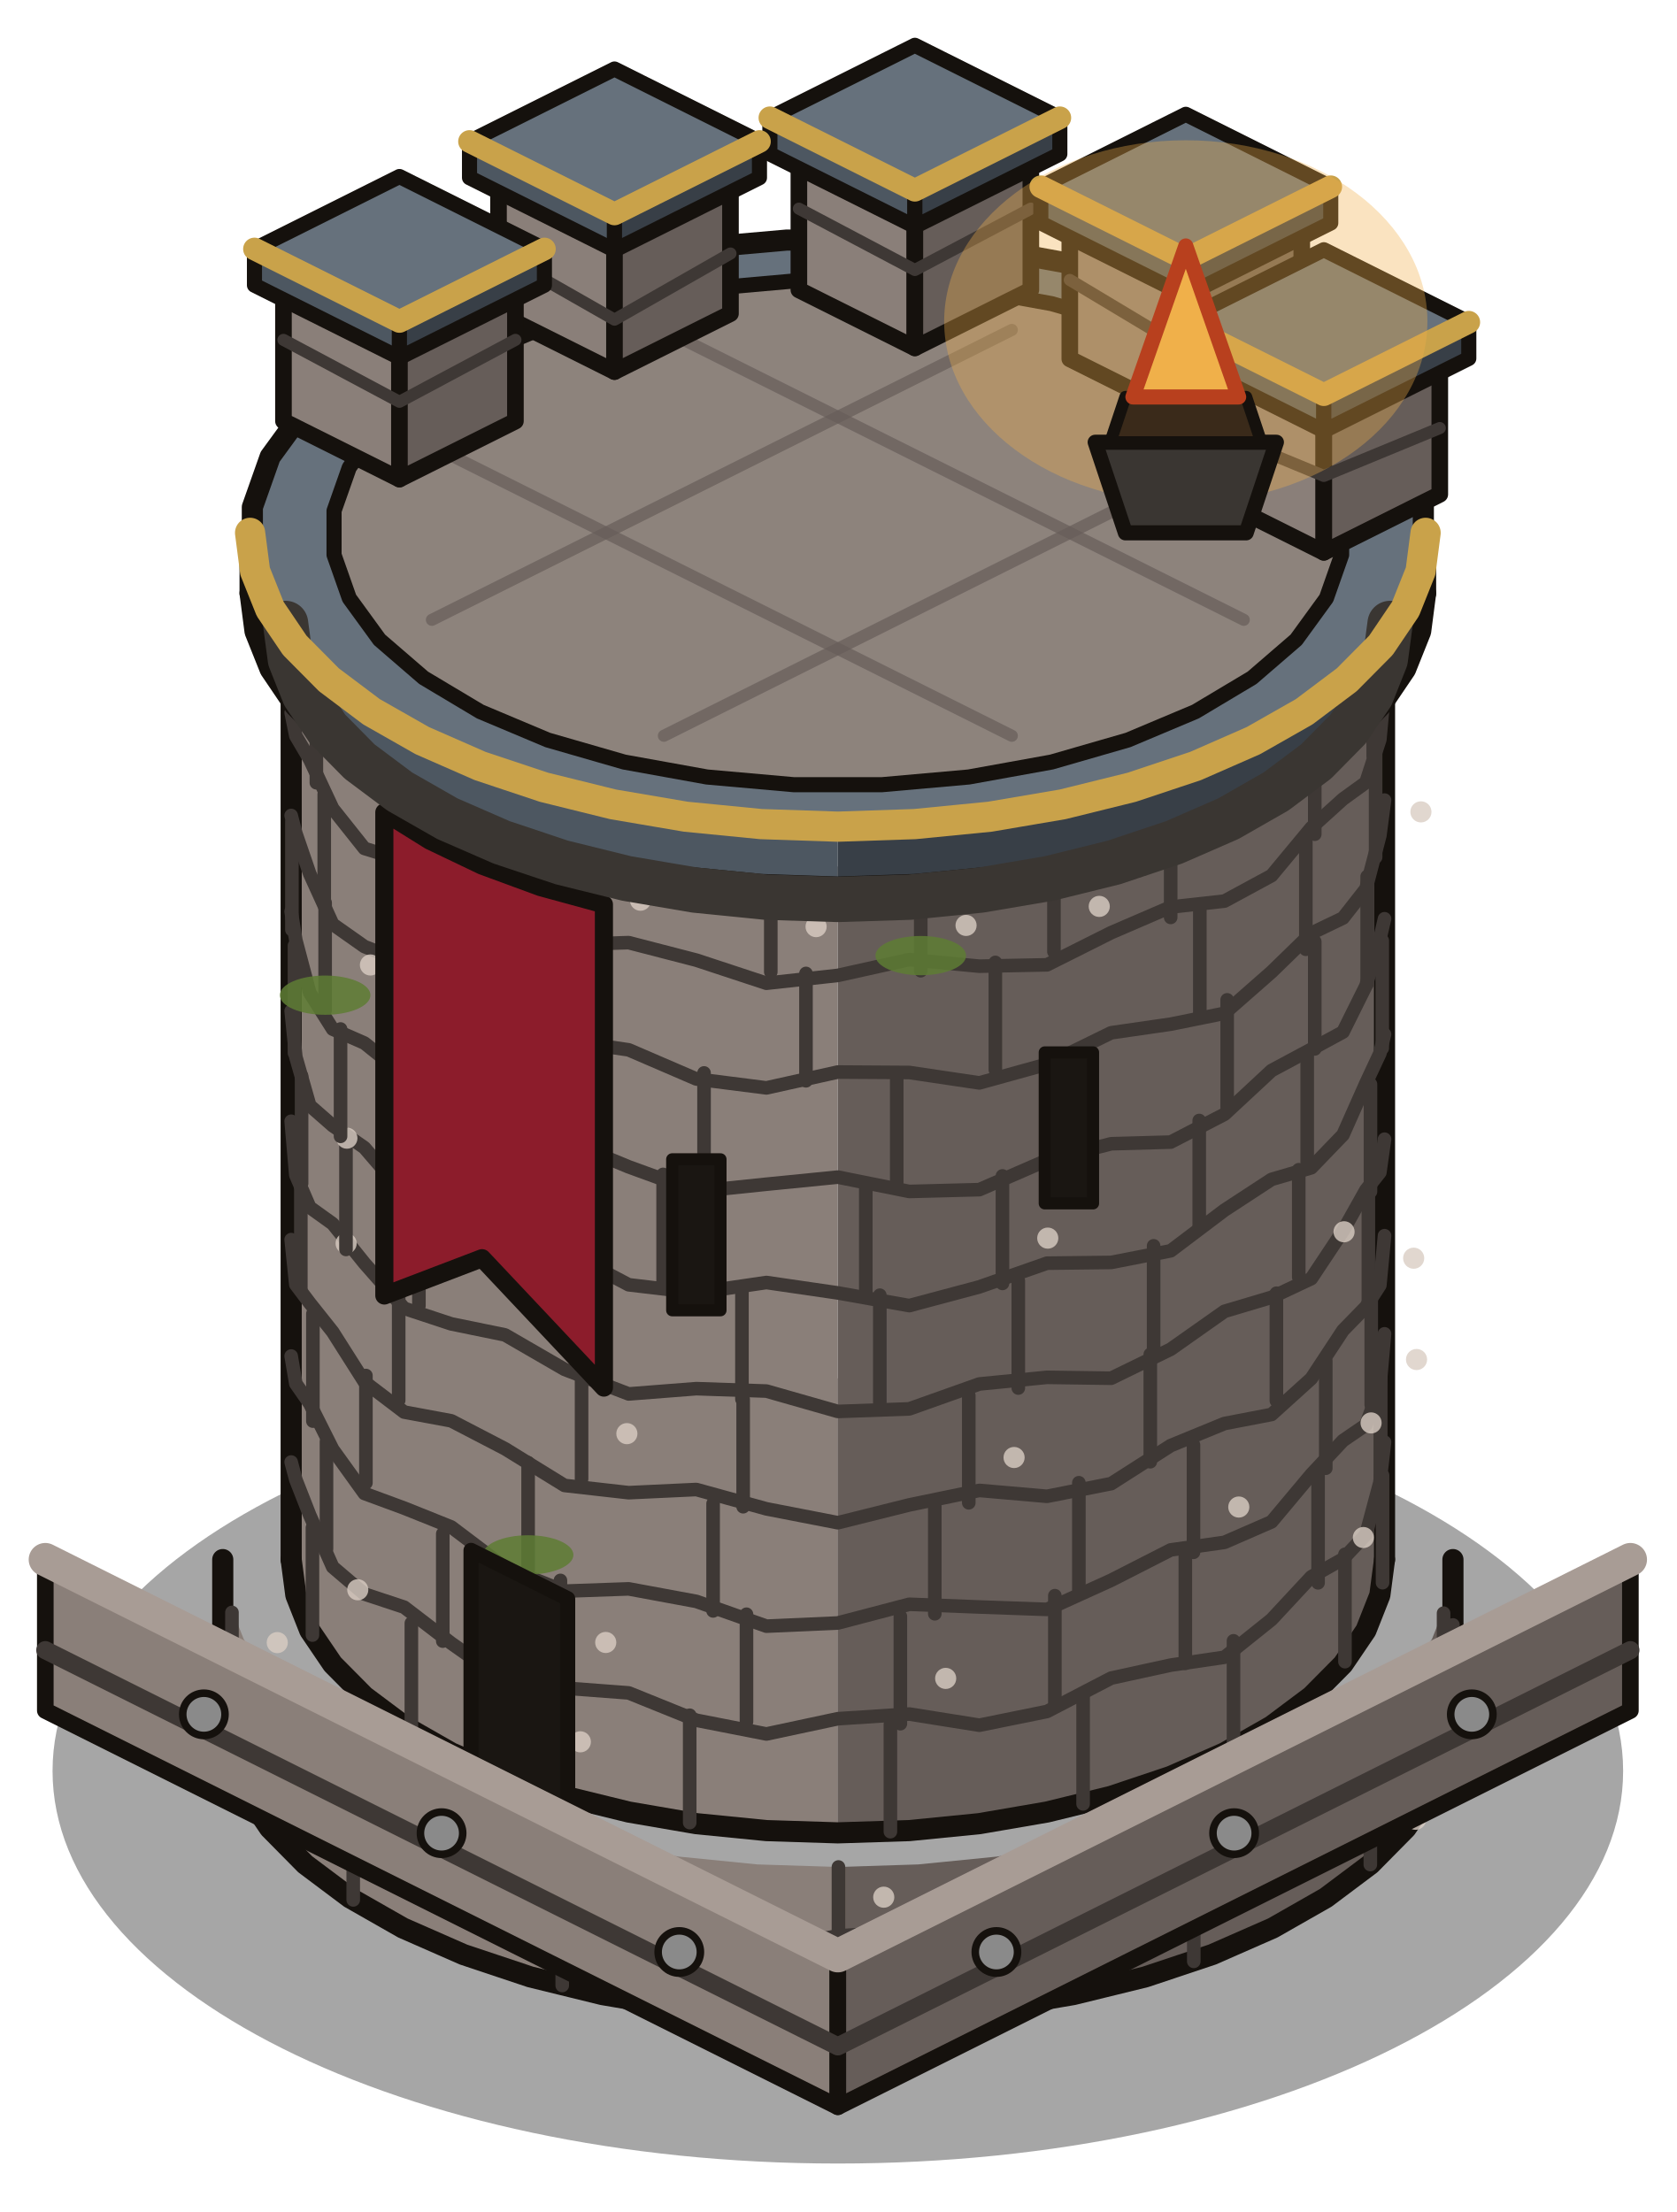
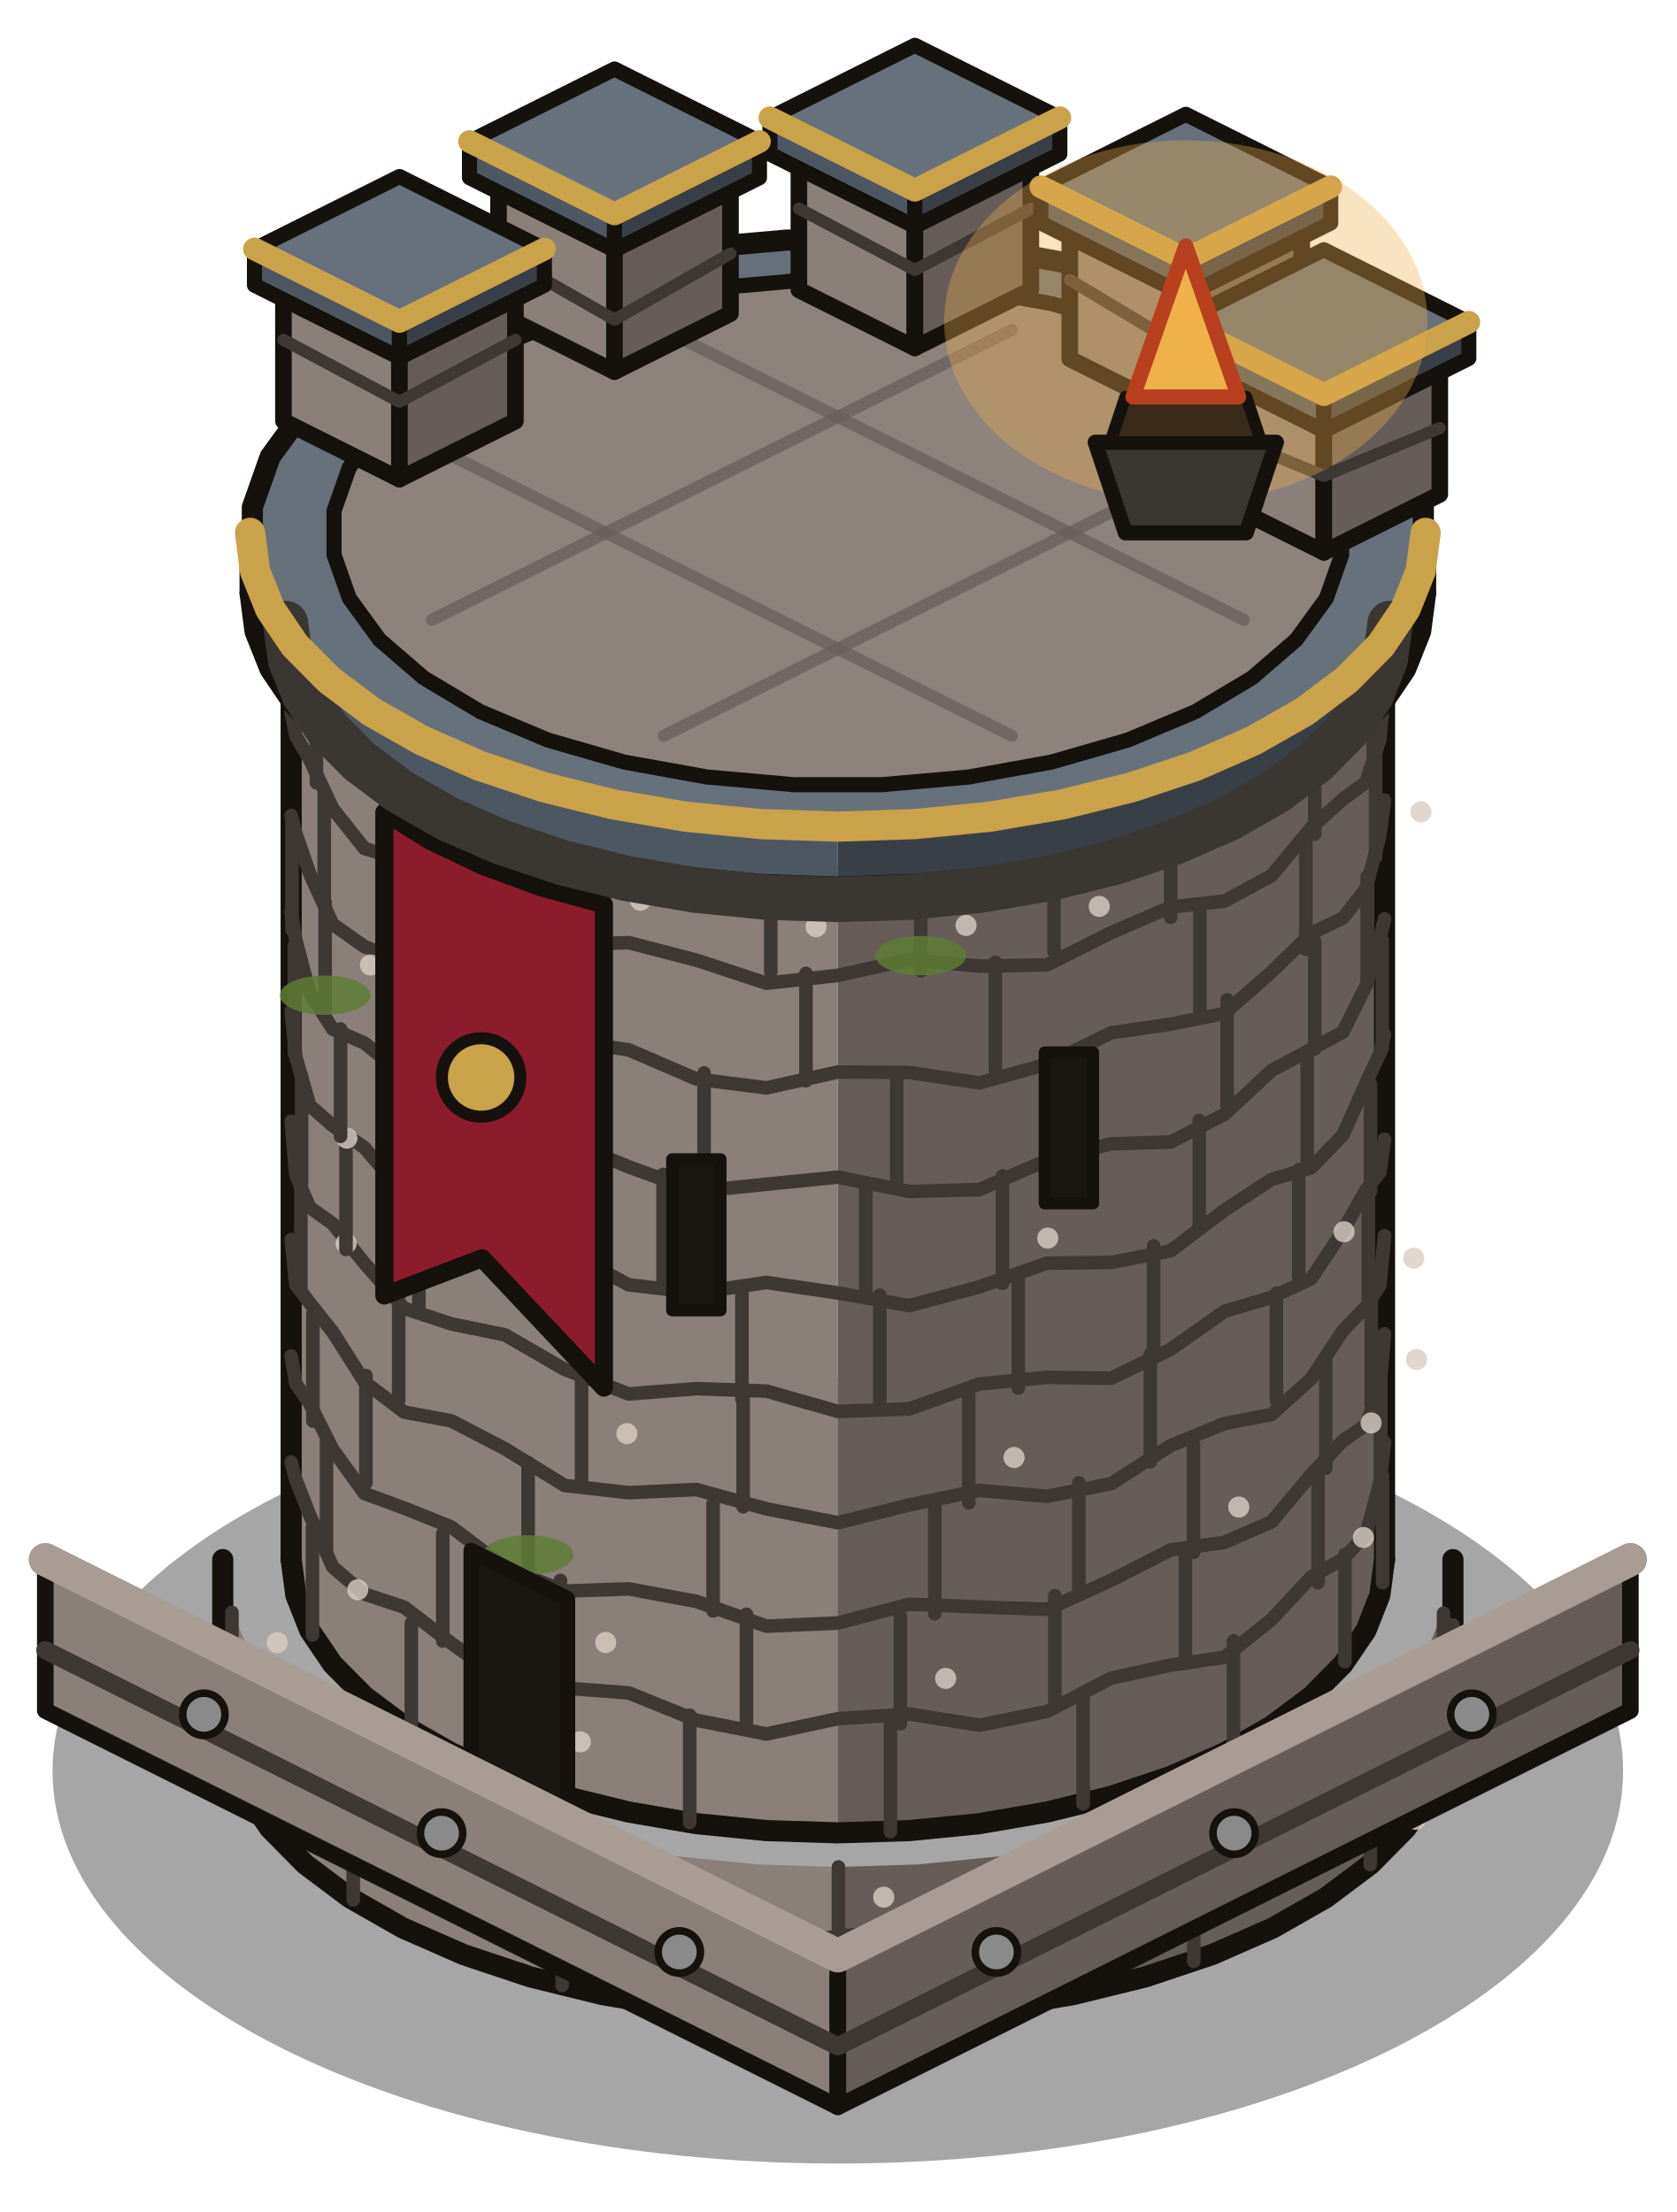
<svg xmlns="http://www.w3.org/2000/svg" width="222" height="293" viewBox="-55.48 -113.29 111 146.5">
  <ellipse cx="0" cy="4" rx="52" ry="26" fill="#000" opacity="0.35" />
  <polygon points="0,20.36 -5.32,20.19 -10.54,19.67 -15.59,18.81 -20.36,17.64 -24.79,16.16 -28.8,14.4 -32.31,12.4 -35.27,10.18 -37.63,7.79 -39.34,5.27 -40.38,2.66 -40.73,0 -40.73,-10 -40.38,-7.34 -39.34,-4.73 -37.63,-2.21 -35.27,0.18 -32.31,2.4 -28.8,4.4 -24.79,6.16 -20.36,7.64 -15.59,8.81 -10.54,9.67 -5.32,10.19 0,10.36" fill="#8a7f79" />
  <polygon points="40.73,0 40.38,2.66 39.34,5.27 37.63,7.79 35.27,10.18 32.31,12.4 28.8,14.4 24.79,16.16 20.36,17.64 15.59,18.81 10.54,19.67 5.32,20.19 0,20.36 0,10.36 5.32,10.19 10.54,9.67 15.59,8.81 20.36,7.64 24.79,6.16 28.8,4.4 32.31,2.4 35.27,0.18 37.63,-2.21 39.34,-4.73 40.38,-7.34 40.73,-10" fill="#665d59" />
  <polyline points="40.73,0 40.38,2.66 39.34,5.27 37.63,7.79 35.27,10.18 32.31,12.4 28.8,14.4 24.79,16.16 20.36,17.64 15.59,18.81 10.54,19.67 5.32,20.19 0,20.36 -5.32,20.19 -10.54,19.67 -15.59,18.81 -20.36,17.64 -24.79,16.16 -28.8,14.4 -32.31,12.4 -35.27,10.18 -37.63,7.79 -39.34,5.27 -40.38,2.66 -40.73,0" fill="none" stroke="#15110d" stroke-width="1.4" stroke-linecap="round" stroke-linejoin="round" />
  <polyline points="-40.73,0 -40.73,-10" fill="none" stroke="#15110d" stroke-width="1.4" stroke-linecap="round" stroke-linejoin="round" />
  <polyline points="40.73,0 40.73,-10" fill="none" stroke="#15110d" stroke-width="1.4" stroke-linecap="round" stroke-linejoin="round" />
  <polyline points="40.73,-5.67 40.38,-2.68 39.34,1.03 37.63,2.94 35.27,4.38 32.31,7.46 28.8,10.18 24.79,10.89 20.36,11.92 15.59,14.26 10.54,15.27 5.32,14.59 0,14.92 -5.32,15.91 -10.54,14.93 -15.59,13.03 -20.36,12.58 -24.79,11.96 -28.8,9.25 -32.31,6.64 -35.27,5.52 -37.63,3.47 -39.34,-0.25 -40.38,-2.88 -40.73,-4.34" fill="none" stroke="#3e3835" stroke-width="0.9" stroke-linecap="round" stroke-linejoin="round" />
  <polyline points="40.23,3.19 40.23,-1.81" fill="none" stroke="#3e3835" stroke-width="0.9" stroke-linecap="round" stroke-linejoin="round" />
  <polyline points="35.26,10.2 35.26,5.2" fill="none" stroke="#3e3835" stroke-width="0.9" stroke-linecap="round" stroke-linejoin="round" />
  <ellipse cx="38.26" cy="7.2" rx="0.7" ry="0.7" fill="#d9cdc3" opacity="0.8" />
  <polyline points="23.57,16.61 23.57,11.61" fill="none" stroke="#3e3835" stroke-width="0.9" stroke-linecap="round" stroke-linejoin="round" />
  <polyline points="9.88,19.76 9.88,14.76" fill="none" stroke="#3e3835" stroke-width="0.9" stroke-linecap="round" stroke-linejoin="round" />
  <polyline points="-7.79,19.99 -7.79,14.99" fill="none" stroke="#3e3835" stroke-width="0.9" stroke-linecap="round" stroke-linejoin="round" />
  <polyline points="-18.25,18.21 -18.25,13.21" fill="none" stroke="#3e3835" stroke-width="0.9" stroke-linecap="round" stroke-linejoin="round" />
  <ellipse cx="-15.25" cy="15.21" rx="0.7" ry="0.7" fill="#d9cdc3" opacity="0.8" />
  <polyline points="-32.09,12.54 -32.09,7.54" fill="none" stroke="#3e3835" stroke-width="0.9" stroke-linecap="round" stroke-linejoin="round" />
  <ellipse cx="-29.09" cy="9.54" rx="0.7" ry="0.7" fill="#d9cdc3" opacity="0.8" />
  <polyline points="-39.4,5.16 -39.4,0.16" fill="none" stroke="#3e3835" stroke-width="0.9" stroke-linecap="round" stroke-linejoin="round" />
  <polyline points="40.11,-1.45 40.11,-6.45" fill="none" stroke="#3e3835" stroke-width="0.9" stroke-linecap="round" stroke-linejoin="round" />
  <polyline points="36.24,4.3 36.24,-0.7" fill="none" stroke="#3e3835" stroke-width="0.9" stroke-linecap="round" stroke-linejoin="round" />
  <polyline points="24.7,11.19 24.7,6.19" fill="none" stroke="#3e3835" stroke-width="0.9" stroke-linecap="round" stroke-linejoin="round" />
  <ellipse cx="27.7" cy="8.19" rx="0.7" ry="0.7" fill="#d9cdc3" opacity="0.8" />
  <polyline points="15.36,13.86 15.36,8.86" fill="none" stroke="#3e3835" stroke-width="0.9" stroke-linecap="round" stroke-linejoin="round" />
  <ellipse cx="18.36" cy="10.86" rx="0.7" ry="0.7" fill="#d9cdc3" opacity="0.8" />
  <ellipse cx="15.36" cy="12.86" rx="3" ry="1.3" fill="#5e7c34" opacity="0.85" />
  <polyline points="0.04,15.36 0.04,10.36" fill="none" stroke="#3e3835" stroke-width="0.9" stroke-linecap="round" stroke-linejoin="round" />
  <ellipse cx="3.04" cy="12.36" rx="0.7" ry="0.7" fill="#d9cdc3" opacity="0.8" />
  <polyline points="-15.63,13.81 -15.63,8.81" fill="none" stroke="#3e3835" stroke-width="0.9" stroke-linecap="round" stroke-linejoin="round" />
  <polyline points="-26.1,10.63 -26.1,5.63" fill="none" stroke="#3e3835" stroke-width="0.9" stroke-linecap="round" stroke-linejoin="round" />
  <polyline points="-35.26,5.2 -35.26,0.2" fill="none" stroke="#3e3835" stroke-width="0.9" stroke-linecap="round" stroke-linejoin="round" />
  <polyline points="-40.12,-1.5 -40.12,-6.5" fill="none" stroke="#3e3835" stroke-width="0.9" stroke-linecap="round" stroke-linejoin="round" />
  <ellipse cx="-37.12" cy="-4.5" rx="0.7" ry="0.7" fill="#d9cdc3" opacity="0.8" />
  <ellipse cx="-40.12" cy="-2.5" rx="3" ry="1.3" fill="#5e7c34" opacity="0.85" />
  <polygon points="0,8.1 -4.73,7.95 -9.37,7.49 -13.85,6.72 -18.1,5.68 -22.04,4.36 -25.6,2.8 -28.72,1.02 -31.35,-0.95 -33.45,-3.07 -34.97,-5.31 -35.89,-7.64 -36.2,-10 -36.2,-74 -35.89,-71.64 -34.97,-69.31 -33.45,-67.07 -31.35,-64.95 -28.72,-62.98 -25.6,-61.2 -22.04,-59.64 -18.1,-58.32 -13.85,-57.28 -9.37,-56.51 -4.73,-56.05 0,-55.9" fill="#8a7f79" />
  <polygon points="36.2,-10 35.89,-7.64 34.97,-5.31 33.45,-3.07 31.35,-0.95 28.72,1.02 25.6,2.8 22.04,4.36 18.1,5.68 13.85,6.72 9.37,7.49 4.73,7.95 0,8.1 0,-55.9 4.73,-56.05 9.37,-56.51 13.85,-57.28 18.1,-58.32 22.04,-59.64 25.6,-61.2 28.72,-62.98 31.35,-64.95 33.45,-67.07 34.97,-69.31 35.89,-71.64 36.2,-74" fill="#665d59" />
  <polyline points="36.2,-10 35.89,-7.64 34.97,-5.31 33.45,-3.07 31.35,-0.95 28.72,1.02 25.6,2.8 22.04,4.36 18.1,5.68 13.85,6.72 9.37,7.49 4.73,7.95 0,8.1 -4.73,7.95 -9.37,7.49 -13.85,6.72 -18.1,5.68 -22.04,4.36 -25.6,2.8 -28.72,1.02 -31.35,-0.95 -33.45,-3.07 -34.97,-5.31 -35.89,-7.64 -36.2,-10" fill="none" stroke="#15110d" stroke-width="1.4" stroke-linecap="round" stroke-linejoin="round" />
  <polyline points="-36.2,-10 -36.2,-74" fill="none" stroke="#15110d" stroke-width="1.4" stroke-linecap="round" stroke-linejoin="round" />
  <polyline points="36.2,-10 36.2,-74" fill="none" stroke="#15110d" stroke-width="1.4" stroke-linecap="round" stroke-linejoin="round" />
  <polyline points="36.2,-17.78 35.89,-15.09 34.97,-11.66 33.45,-10.04 31.35,-8.86 28.72,-6.03 25.6,-3.53 22.04,-3.01 18.1,-2.15 13.85,0.06 9.37,0.97 4.73,0.23 0,0.54 -4.73,1.55 -9.37,0.64 -13.85,-1.17 -18.1,-1.49 -22.04,-1.95 -25.6,-4.46 -28.72,-6.85 -31.35,-7.72 -33.45,-9.51 -34.97,-12.94 -35.89,-15.29 -36.2,-16.46" fill="none" stroke="#3e3835" stroke-width="0.9" stroke-linecap="round" stroke-linejoin="round" />
  <polyline points="36.2,-24.95 35.89,-21.44 34.97,-18.92 33.45,-17.88 31.35,-15.64 28.72,-12.5 25.6,-11.14 22.04,-10.64 18.1,-8.63 13.85,-6.7 9.37,-6.86 4.73,-7.04 0,-5.8 -4.73,-5.59 -9.37,-7.23 -13.85,-8.06 -18.1,-7.91 -22.04,-9.47 -25.6,-12.16 -28.72,-13.41 -31.35,-14.38 -33.45,-17.3 -34.97,-20.33 -35.89,-21.65 -36.2,-23.48" fill="none" stroke="#3e3835" stroke-width="0.9" stroke-linecap="round" stroke-linejoin="round" />
  <polyline points="36.2,-31.45 35.89,-28.17 34.97,-26.74 33.45,-25.18 31.35,-21.99 28.72,-19.61 25.6,-19.01 22.04,-17.55 18.1,-15.03 13.85,-14.19 9.37,-14.58 4.73,-13.62 0,-12.44 -4.73,-13.36 -9.37,-14.64 -13.85,-14.43 -18.1,-14.91 -22.04,-17.34 -25.6,-19.19 -28.72,-19.77 -31.35,-21.77 -33.45,-25.08 -34.97,-26.99 -35.89,-28.21 -36.2,-31.19" fill="none" stroke="#3e3835" stroke-width="0.9" stroke-linecap="round" stroke-linejoin="round" />
  <polyline points="36.2,-37.84 35.89,-35.64 34.97,-34.48 33.45,-31.77 31.35,-28.61 28.72,-27.37 25.6,-26.44 22.04,-23.93 18.1,-22.01 13.85,-22.07 9.37,-21.63 4.73,-19.98 0,-19.81 -4.73,-21.16 -9.37,-21.32 -13.85,-20.97 -18.1,-22.6 -22.04,-24.88 -25.6,-25.61 -28.72,-26.64 -31.35,-29.63 -33.45,-32.24 -34.97,-33.33 -35.89,-35.46 -36.2,-39.03" fill="none" stroke="#3e3835" stroke-width="0.9" stroke-linecap="round" stroke-linejoin="round" />
  <polyline points="36.2,-44.79 35.89,-43.52 34.97,-41.55 33.45,-38.13 31.35,-35.95 28.72,-35.18 25.6,-33.14 22.04,-30.45 18.1,-29.68 13.85,-29.63 9.37,-28.06 4.73,-26.82 0,-27.66 -4.73,-28.35 -9.37,-27.67 -13.85,-28.2 -18.1,-30.44 -22.04,-31.68 -25.6,-32.06 -28.72,-34.22 -31.35,-37.28 -33.45,-38.74 -34.97,-40.07 -35.89,-43.29 -36.2,-46.33" fill="none" stroke="#3e3835" stroke-width="0.9" stroke-linecap="round" stroke-linejoin="round" />
  <polyline points="36.2,-52.44 35.89,-51.09 34.97,-48 33.45,-44.94 31.35,-43.8 28.72,-42.39 25.6,-39.49 22.04,-37.65 18.1,-37.54 13.85,-36.45 9.37,-34.5 4.73,-34.38 0,-35.33 -4.73,-34.86 -9.37,-34.38 -13.85,-36.01 -18.1,-37.77 -22.04,-38.04 -25.6,-39.15 -28.72,-42.1 -31.35,-44.21 -33.45,-45.13 -34.97,-47.54 -35.89,-51.02 -36.2,-52.92" fill="none" stroke="#3e3835" stroke-width="0.9" stroke-linecap="round" stroke-linejoin="round" />
  <polyline points="36.2,-60.3 35.89,-57.95 34.97,-54.43 33.45,-52.49 31.35,-51.48 28.72,-48.92 25.6,-46.18 22.04,-45.46 18.1,-44.89 13.85,-42.81 9.37,-41.57 4.73,-42.26 0,-42.29 -4.73,-41.24 -9.37,-41.83 -13.85,-43.76 -18.1,-44.38 -22.04,-44.64 -25.6,-46.9 -28.72,-49.56 -31.35,-50.6 -33.45,-52.08 -34.97,-55.42 -35.89,-58.1 -36.2,-59.28" fill="none" stroke="#3e3835" stroke-width="0.9" stroke-linecap="round" stroke-linejoin="round" />
  <polyline points="36.2,-67.68 35.89,-64.31 34.97,-61.47 33.45,-60.37 31.35,-58.47 28.72,-55.3 25.6,-53.61 22.04,-53.22 18.1,-51.52 13.85,-49.39 9.37,-49.3 4.73,-49.74 0,-48.69 -4.73,-48.17 -9.37,-49.7 -13.85,-50.86 -18.1,-50.73 -22.04,-51.95 -25.6,-54.72 -28.72,-56.28 -31.35,-57.1 -33.45,-59.74 -34.97,-62.99 -35.89,-64.55 -36.2,-66.09" fill="none" stroke="#3e3835" stroke-width="0.9" stroke-linecap="round" stroke-linejoin="round" />
  <polyline points="36.07,-8.47 36.07,-15.58" fill="none" stroke="#3e3835" stroke-width="0.9" stroke-linecap="round" stroke-linejoin="round" />
  <polyline points="33.58,-3.24 33.58,-10.35" fill="none" stroke="#3e3835" stroke-width="0.9" stroke-linecap="round" stroke-linejoin="round" />
  <polyline points="26.2,2.5 26.2,-4.62" fill="none" stroke="#3e3835" stroke-width="0.9" stroke-linecap="round" stroke-linejoin="round" />
  <polyline points="16.24,6.18 16.24,-0.93" fill="none" stroke="#3e3835" stroke-width="0.9" stroke-linecap="round" stroke-linejoin="round" />
  <polyline points="3.48,8.02 3.48,0.91" fill="none" stroke="#3e3835" stroke-width="0.9" stroke-linecap="round" stroke-linejoin="round" />
  <polyline points="-9.81,7.42 -9.81,0.31" fill="none" stroke="#3e3835" stroke-width="0.9" stroke-linecap="round" stroke-linejoin="round" />
  <polyline points="-20.05,5.07 -20.05,-2.04" fill="none" stroke="#3e3835" stroke-width="0.9" stroke-linecap="round" stroke-linejoin="round" />
  <ellipse cx="-17.05" cy="2.07" rx="0.7" ry="0.7" fill="#d9cdc3" opacity="0.8" />
  <polyline points="-28.24,1.33 -28.24,-5.79" fill="none" stroke="#3e3835" stroke-width="0.9" stroke-linecap="round" stroke-linejoin="round" />
  <polyline points="-34.79,-5 -34.79,-12.11" fill="none" stroke="#3e3835" stroke-width="0.9" stroke-linecap="round" stroke-linejoin="round" />
  <ellipse cx="-31.79" cy="-8" rx="0.7" ry="0.7" fill="#d9cdc3" opacity="0.8" />
  <polyline points="35.95,-14.98 35.95,-22.09" fill="none" stroke="#3e3835" stroke-width="0.9" stroke-linecap="round" stroke-linejoin="round" />
  <polyline points="31.8,-8.46 31.8,-15.57" fill="none" stroke="#3e3835" stroke-width="0.9" stroke-linecap="round" stroke-linejoin="round" />
  <ellipse cx="34.8" cy="-11.46" rx="0.7" ry="0.7" fill="#d9cdc3" opacity="0.8" />
  <polyline points="23.01,-3.13 23.01,-10.25" fill="none" stroke="#3e3835" stroke-width="0.9" stroke-linecap="round" stroke-linejoin="round" />
  <polyline points="14.37,-0.5 14.37,-7.61" fill="none" stroke="#3e3835" stroke-width="0.9" stroke-linecap="round" stroke-linejoin="round" />
  <polyline points="4.14,0.87 4.14,-6.24" fill="none" stroke="#3e3835" stroke-width="0.9" stroke-linecap="round" stroke-linejoin="round" />
  <ellipse cx="7.14" cy="-2.13" rx="0.7" ry="0.7" fill="#d9cdc3" opacity="0.8" />
  <polyline points="-6.05,0.74 -6.05,-6.38" fill="none" stroke="#3e3835" stroke-width="0.9" stroke-linecap="round" stroke-linejoin="round" />
  <polyline points="-18.37,-1.51 -18.37,-8.62" fill="none" stroke="#3e3835" stroke-width="0.9" stroke-linecap="round" stroke-linejoin="round" />
  <ellipse cx="-15.37" cy="-4.51" rx="0.7" ry="0.7" fill="#d9cdc3" opacity="0.8" />
  <polyline points="-26.16,-4.6 -26.16,-11.71" fill="none" stroke="#3e3835" stroke-width="0.9" stroke-linecap="round" stroke-linejoin="round" />
  <polyline points="-33.86,-10.71 -33.86,-17.82" fill="none" stroke="#3e3835" stroke-width="0.9" stroke-linecap="round" stroke-linejoin="round" />
  <polyline points="35.32,-20.25 35.32,-27.36" fill="none" stroke="#3e3835" stroke-width="0.9" stroke-linecap="round" stroke-linejoin="round" />
  <ellipse cx="38.32" cy="-23.25" rx="0.7" ry="0.7" fill="#d9cdc3" opacity="0.8" />
  <polyline points="32.31,-16.05 32.31,-23.16" fill="none" stroke="#3e3835" stroke-width="0.9" stroke-linecap="round" stroke-linejoin="round" />
  <ellipse cx="35.31" cy="-19.05" rx="0.7" ry="0.7" fill="#d9cdc3" opacity="0.8" />
  <polyline points="23.55,-10.48 23.55,-17.59" fill="none" stroke="#3e3835" stroke-width="0.9" stroke-linecap="round" stroke-linejoin="round" />
  <ellipse cx="26.55" cy="-13.48" rx="0.7" ry="0.7" fill="#d9cdc3" opacity="0.8" />
  <polyline points="15.96,-7.97 15.96,-15.09" fill="none" stroke="#3e3835" stroke-width="0.9" stroke-linecap="round" stroke-linejoin="round" />
  <polyline points="6.42,-6.41 6.42,-13.52" fill="none" stroke="#3e3835" stroke-width="0.9" stroke-linecap="round" stroke-linejoin="round" />
  <polyline points="-8.26,-6.6 -8.26,-13.71" fill="none" stroke="#3e3835" stroke-width="0.9" stroke-linecap="round" stroke-linejoin="round" />
  <polyline points="-20.51,-9.31 -20.51,-16.42" fill="none" stroke="#3e3835" stroke-width="0.9" stroke-linecap="round" stroke-linejoin="round" />
  <ellipse cx="-20.51" cy="-10.31" rx="3" ry="1.3" fill="#5e7c34" opacity="0.85" />
  <polyline points="-31.25,-15.08 -31.25,-22.19" fill="none" stroke="#3e3835" stroke-width="0.9" stroke-linecap="round" stroke-linejoin="round" />
  <polyline points="-34.76,-19.17 -34.76,-26.28" fill="none" stroke="#3e3835" stroke-width="0.9" stroke-linecap="round" stroke-linejoin="round" />
  <polyline points="35.13,-26.96 35.13,-34.07" fill="none" stroke="#3e3835" stroke-width="0.9" stroke-linecap="round" stroke-linejoin="round" />
  <ellipse cx="38.13" cy="-29.96" rx="0.7" ry="0.7" fill="#d9cdc3" opacity="0.8" />
  <polyline points="29.04,-20.52 29.04,-27.64" fill="none" stroke="#3e3835" stroke-width="0.9" stroke-linecap="round" stroke-linejoin="round" />
  <polyline points="20.69,-16.48 20.69,-23.59" fill="none" stroke="#3e3835" stroke-width="0.9" stroke-linecap="round" stroke-linejoin="round" />
  <polyline points="8.67,-13.76 8.67,-20.87" fill="none" stroke="#3e3835" stroke-width="0.9" stroke-linecap="round" stroke-linejoin="round" />
  <ellipse cx="11.67" cy="-16.76" rx="0.7" ry="0.7" fill="#d9cdc3" opacity="0.8" />
  <polyline points="-6.27,-13.5 -6.27,-20.62" fill="none" stroke="#3e3835" stroke-width="0.9" stroke-linecap="round" stroke-linejoin="round" />
  <polyline points="-16.97,-15.34 -16.97,-22.46" fill="none" stroke="#3e3835" stroke-width="0.9" stroke-linecap="round" stroke-linejoin="round" />
  <ellipse cx="-13.97" cy="-18.34" rx="0.7" ry="0.7" fill="#d9cdc3" opacity="0.8" />
  <polyline points="-29.08,-20.55 -29.08,-27.66" fill="none" stroke="#3e3835" stroke-width="0.9" stroke-linecap="round" stroke-linejoin="round" />
  <polyline points="-35.56,-27.94 -35.56,-35.05" fill="none" stroke="#3e3835" stroke-width="0.9" stroke-linecap="round" stroke-linejoin="round" />
  <ellipse cx="-32.56" cy="-30.94" rx="0.7" ry="0.7" fill="#d9cdc3" opacity="0.8" />
  <polyline points="35.27,-34.37 35.27,-41.48" fill="none" stroke="#3e3835" stroke-width="0.9" stroke-linecap="round" stroke-linejoin="round" />
  <polyline points="30.52,-28.71 30.52,-35.82" fill="none" stroke="#3e3835" stroke-width="0.9" stroke-linecap="round" stroke-linejoin="round" />
  <ellipse cx="33.52" cy="-31.71" rx="0.7" ry="0.7" fill="#d9cdc3" opacity="0.8" />
  <polyline points="20.91,-23.67 20.91,-30.78" fill="none" stroke="#3e3835" stroke-width="0.9" stroke-linecap="round" stroke-linejoin="round" />
  <polyline points="11.95,-21.36 11.95,-28.47" fill="none" stroke="#3e3835" stroke-width="0.9" stroke-linecap="round" stroke-linejoin="round" />
  <polyline points="2.78,-20.4 2.78,-27.51" fill="none" stroke="#3e3835" stroke-width="0.9" stroke-linecap="round" stroke-linejoin="round" />
  <polyline points="-6.35,-20.62 -6.35,-27.73" fill="none" stroke="#3e3835" stroke-width="0.9" stroke-linecap="round" stroke-linejoin="round" />
  <polyline points="-17.12,-22.49 -17.12,-29.6" fill="none" stroke="#3e3835" stroke-width="0.9" stroke-linecap="round" stroke-linejoin="round" />
  <polyline points="-27.74,-26.81 -27.74,-33.92" fill="none" stroke="#3e3835" stroke-width="0.9" stroke-linecap="round" stroke-linejoin="round" />
  <polyline points="-32.57,-30.54 -32.57,-37.65" fill="none" stroke="#3e3835" stroke-width="0.9" stroke-linecap="round" stroke-linejoin="round" />
  <polyline points="-35.51,-34.91 -35.51,-42.03" fill="none" stroke="#3e3835" stroke-width="0.9" stroke-linecap="round" stroke-linejoin="round" />
  <ellipse cx="-32.51" cy="-37.91" rx="0.7" ry="0.7" fill="#d9cdc3" opacity="0.8" />
  <polyline points="36.05,-43.87 36.05,-50.99" fill="none" stroke="#3e3835" stroke-width="0.9" stroke-linecap="round" stroke-linejoin="round" />
  <polyline points="31.08,-36.27 31.08,-43.38" fill="none" stroke="#3e3835" stroke-width="0.9" stroke-linecap="round" stroke-linejoin="round" />
  <polyline points="23.93,-31.97 23.93,-39.08" fill="none" stroke="#3e3835" stroke-width="0.9" stroke-linecap="round" stroke-linejoin="round" />
  <polyline points="10.9,-28.29 10.9,-35.41" fill="none" stroke="#3e3835" stroke-width="0.9" stroke-linecap="round" stroke-linejoin="round" />
  <ellipse cx="13.9" cy="-31.29" rx="0.7" ry="0.7" fill="#d9cdc3" opacity="0.8" />
  <polyline points="1.85,-27.48 1.85,-34.59" fill="none" stroke="#3e3835" stroke-width="0.9" stroke-linecap="round" stroke-linejoin="round" />
  <polyline points="-11.57,-28.4 -11.57,-35.51" fill="none" stroke="#3e3835" stroke-width="0.9" stroke-linecap="round" stroke-linejoin="round" />
  <polyline points="-23.52,-31.79 -23.52,-38.9" fill="none" stroke="#3e3835" stroke-width="0.9" stroke-linecap="round" stroke-linejoin="round" />
  <ellipse cx="-20.52" cy="-34.79" rx="0.7" ry="0.7" fill="#d9cdc3" opacity="0.8" />
  <polyline points="-32.93,-38.03 -32.93,-45.14" fill="none" stroke="#3e3835" stroke-width="0.9" stroke-linecap="round" stroke-linejoin="round" />
  <polyline points="-35.98,-43.55 -35.98,-50.66" fill="none" stroke="#3e3835" stroke-width="0.9" stroke-linecap="round" stroke-linejoin="round" />
  <polyline points="35.05,-48.13 35.05,-55.24" fill="none" stroke="#3e3835" stroke-width="0.9" stroke-linecap="round" stroke-linejoin="round" />
  <polyline points="31.58,-43.82 31.58,-50.93" fill="none" stroke="#3e3835" stroke-width="0.9" stroke-linecap="round" stroke-linejoin="round" />
  <polyline points="25.78,-39.96 25.78,-47.07" fill="none" stroke="#3e3835" stroke-width="0.9" stroke-linecap="round" stroke-linejoin="round" />
  <polyline points="15.39,-36.28 15.39,-43.39" fill="none" stroke="#3e3835" stroke-width="0.9" stroke-linecap="round" stroke-linejoin="round" />
  <polyline points="3.9,-34.67 3.9,-41.78" fill="none" stroke="#3e3835" stroke-width="0.9" stroke-linecap="round" stroke-linejoin="round" />
  <polyline points="-8.86,-35.11 -8.86,-42.23" fill="none" stroke="#3e3835" stroke-width="0.9" stroke-linecap="round" stroke-linejoin="round" />
  <polyline points="-22.06,-38.31 -22.06,-45.43" fill="none" stroke="#3e3835" stroke-width="0.9" stroke-linecap="round" stroke-linejoin="round" />
  <polyline points="-28.76,-41.67 -28.76,-48.78" fill="none" stroke="#3e3835" stroke-width="0.9" stroke-linecap="round" stroke-linejoin="round" />
  <polyline points="-33.95,-46.38 -33.95,-53.5" fill="none" stroke="#3e3835" stroke-width="0.9" stroke-linecap="round" stroke-linejoin="round" />
  <ellipse cx="-30.95" cy="-49.38" rx="0.7" ry="0.7" fill="#d9cdc3" opacity="0.8" />
  <ellipse cx="-33.95" cy="-47.38" rx="3" ry="1.3" fill="#5e7c34" opacity="0.85" />
  <polyline points="-36.15,-51.71 -36.15,-58.83" fill="none" stroke="#3e3835" stroke-width="0.9" stroke-linecap="round" stroke-linejoin="round" />
  <polyline points="35.61,-56.52 35.61,-63.63" fill="none" stroke="#3e3835" stroke-width="0.9" stroke-linecap="round" stroke-linejoin="round" />
  <ellipse cx="38.61" cy="-59.52" rx="0.7" ry="0.7" fill="#d9cdc3" opacity="0.8" />
  <polyline points="30.99,-50.42 30.99,-57.53" fill="none" stroke="#3e3835" stroke-width="0.9" stroke-linecap="round" stroke-linejoin="round" />
  <polyline points="23.97,-46.21 23.97,-53.32" fill="none" stroke="#3e3835" stroke-width="0.9" stroke-linecap="round" stroke-linejoin="round" />
  <polyline points="10.43,-42.44 10.43,-49.55" fill="none" stroke="#3e3835" stroke-width="0.9" stroke-linecap="round" stroke-linejoin="round" />
  <polyline points="-2.11,-41.71 -2.11,-48.82" fill="none" stroke="#3e3835" stroke-width="0.9" stroke-linecap="round" stroke-linejoin="round" />
  <polyline points="-16.56,-43.68 -16.56,-50.79" fill="none" stroke="#3e3835" stroke-width="0.9" stroke-linecap="round" stroke-linejoin="round" />
  <polyline points="-25.39,-46.87 -25.39,-53.99" fill="none" stroke="#3e3835" stroke-width="0.9" stroke-linecap="round" stroke-linejoin="round" />
  <polyline points="-34.01,-53.57 -34.01,-60.68" fill="none" stroke="#3e3835" stroke-width="0.9" stroke-linecap="round" stroke-linejoin="round" />
  <polyline points="35.45,-63.22 35.45,-70.33" fill="none" stroke="#3e3835" stroke-width="0.9" stroke-linecap="round" stroke-linejoin="round" />
  <polyline points="31.58,-58.04 31.58,-65.15" fill="none" stroke="#3e3835" stroke-width="0.9" stroke-linecap="round" stroke-linejoin="round" />
  <polyline points="22.04,-52.53 22.04,-59.64" fill="none" stroke="#3e3835" stroke-width="0.9" stroke-linecap="round" stroke-linejoin="round" />
  <polyline points="14.31,-50.26 14.31,-57.37" fill="none" stroke="#3e3835" stroke-width="0.9" stroke-linecap="round" stroke-linejoin="round" />
  <ellipse cx="17.31" cy="-53.26" rx="0.7" ry="0.7" fill="#d9cdc3" opacity="0.8" />
  <polyline points="5.49,-49 5.49,-56.11" fill="none" stroke="#3e3835" stroke-width="0.9" stroke-linecap="round" stroke-linejoin="round" />
  <ellipse cx="8.49" cy="-52" rx="0.7" ry="0.7" fill="#d9cdc3" opacity="0.8" />
  <ellipse cx="5.49" cy="-50" rx="3" ry="1.3" fill="#5e7c34" opacity="0.85" />
  <polyline points="-4.44,-48.92 -4.44,-56.03" fill="none" stroke="#3e3835" stroke-width="0.9" stroke-linecap="round" stroke-linejoin="round" />
  <ellipse cx="-1.44" cy="-51.92" rx="0.7" ry="0.7" fill="#d9cdc3" opacity="0.8" />
  <polyline points="-16.07,-50.67 -16.07,-57.78" fill="none" stroke="#3e3835" stroke-width="0.9" stroke-linecap="round" stroke-linejoin="round" />
  <ellipse cx="-13.07" cy="-53.67" rx="0.7" ry="0.7" fill="#d9cdc3" opacity="0.8" />
  <polyline points="-27.76,-55.27 -27.76,-62.38" fill="none" stroke="#3e3835" stroke-width="0.9" stroke-linecap="round" stroke-linejoin="round" />
  <ellipse cx="-24.76" cy="-58.27" rx="0.7" ry="0.7" fill="#d9cdc3" opacity="0.8" />
  <polyline points="-34.53,-61.45 -34.53,-68.56" fill="none" stroke="#3e3835" stroke-width="0.9" stroke-linecap="round" stroke-linejoin="round" />
  <ellipse cx="-31.53" cy="-64.45" rx="0.7" ry="0.7" fill="#d9cdc3" opacity="0.8" />
  <polygon points="-24.29,3.39 -17.89,6.59 -17.89,-7.41 -24.29,-10.61" fill="#1a1612" stroke="#15110d" stroke-width="1" stroke-linejoin="round" />
  <polygon points="-10.97,-26.51 -7.77,-26.51 -7.77,-36.51 -10.97,-36.51" fill="#1a1612" stroke="#15110d" stroke-width="0.8" stroke-linejoin="round" />
  <polygon points="13.7,-33.59 16.9,-33.59 16.9,-43.59 13.7,-43.59" fill="#1a1612" stroke="#15110d" stroke-width="0.8" stroke-linejoin="round" />
  <polygon points="0,-54.54 -5.08,-54.71 -10.07,-55.2 -14.89,-56.02 -19.46,-57.15 -23.69,-58.56 -27.52,-60.24 -30.88,-62.15 -33.7,-64.27 -35.96,-66.55 -37.59,-68.96 -38.59,-71.46 -38.92,-74 -38.92,-78 -38.59,-75.46 -37.59,-72.96 -35.96,-70.55 -33.7,-68.27 -30.88,-66.15 -27.52,-64.24 -23.69,-62.56 -19.46,-61.15 -14.89,-60.02 -10.07,-59.2 -5.08,-58.71 0,-58.54" fill="#4d5761" />
  <polygon points="38.92,-74 38.59,-71.46 37.59,-68.96 35.96,-66.55 33.7,-64.27 30.88,-62.15 27.52,-60.24 23.69,-58.56 19.46,-57.15 14.89,-56.02 10.07,-55.2 5.08,-54.71 0,-54.54 0,-58.54 5.08,-58.71 10.07,-59.2 14.89,-60.02 19.46,-61.15 23.69,-62.56 27.52,-64.24 30.88,-66.15 33.7,-68.27 35.96,-70.55 37.59,-72.96 38.59,-75.46 38.92,-78" fill="#383f47" />
  <polyline points="38.92,-74 38.59,-71.46 37.59,-68.96 35.96,-66.55 33.7,-64.27 30.88,-62.15 27.52,-60.24 23.69,-58.56 19.46,-57.15 14.89,-56.02 10.07,-55.2 5.08,-54.71 0,-54.54 -5.08,-54.71 -10.07,-55.2 -14.89,-56.02 -19.46,-57.15 -23.69,-58.56 -27.52,-60.24 -30.88,-62.15 -33.7,-64.27 -35.96,-66.55 -37.59,-68.96 -38.59,-71.46 -38.92,-74" fill="none" stroke="#15110d" stroke-width="1.4" stroke-linecap="round" stroke-linejoin="round" />
  <polyline points="-38.92,-74 -38.92,-78" fill="none" stroke="#15110d" stroke-width="1.4" stroke-linecap="round" stroke-linejoin="round" />
  <polyline points="38.92,-74 38.92,-78" fill="none" stroke="#15110d" stroke-width="1.4" stroke-linecap="round" stroke-linejoin="round" />
  <polygon points="27.52,-64.24 22.32,-62.06 16.45,-60.36 10.07,-59.2 3.39,-58.61 -3.39,-58.61 -10.07,-59.2 -16.45,-60.36 -22.32,-62.06 -27.52,-64.24 -31.88,-66.84 -35.27,-69.78 -37.59,-72.96 -38.77,-76.3 -38.77,-79.7 -37.59,-83.04 -35.27,-86.22 -31.88,-89.16 -27.52,-91.76 -22.32,-93.94 -16.45,-95.64 -10.07,-96.8 -3.39,-97.39 3.39,-97.39 10.07,-96.8 16.45,-95.64 22.32,-93.94 27.52,-91.76 31.88,-89.16 35.27,-86.22 37.59,-83.04 38.77,-79.7 38.77,-76.3 37.59,-72.96 35.27,-69.78 31.88,-66.84 27.52,-64.24" fill="#66717c" stroke="#15110d" stroke-width="1.4" stroke-linejoin="round" />
  <polygon points="23.68,-66.16 19.21,-64.28 14.15,-62.82 8.67,-61.83 2.92,-61.32 -2.92,-61.32 -8.67,-61.83 -14.15,-62.82 -19.21,-64.28 -23.68,-66.16 -27.43,-68.4 -30.35,-70.92 -32.35,-73.67 -33.36,-76.54 -33.36,-79.46 -32.35,-82.33 -30.35,-85.08 -27.43,-87.6 -23.68,-89.84 -19.21,-91.72 -14.15,-93.18 -8.67,-94.17 -2.92,-94.68 2.92,-94.68 8.67,-94.17 14.15,-93.18 19.21,-91.72 23.68,-89.84 27.43,-87.6 30.35,-85.08 32.35,-82.33 33.36,-79.46 33.36,-76.54 32.35,-73.67 30.35,-70.92 27.43,-68.4 23.68,-66.16" fill="#8d837c" stroke="#15110d" stroke-width="1" stroke-linejoin="round" />
  <polyline points="-11.52,-91.44 26.88,-72.24" fill="none" stroke="#665d59" stroke-width="0.8" stroke-linecap="round" stroke-linejoin="round" opacity="0.7" />
  <polyline points="11.52,-91.44 -26.88,-72.24" fill="none" stroke="#665d59" stroke-width="0.8" stroke-linecap="round" stroke-linejoin="round" opacity="0.7" />
  <polyline points="-26.88,-83.76 11.52,-64.56" fill="none" stroke="#665d59" stroke-width="0.8" stroke-linecap="round" stroke-linejoin="round" opacity="0.7" />
  <polyline points="26.88,-83.76 -11.52,-64.56" fill="none" stroke="#665d59" stroke-width="0.8" stroke-linecap="round" stroke-linejoin="round" opacity="0.7" />
  <polygon points="-2.58,-94.09 5.1,-90.25 5.1,-99.25 -2.58,-103.09" fill="#8a7f79" stroke="#15110d" stroke-width="1.1" stroke-linejoin="round" />
  <polygon points="5.1,-90.25 12.78,-94.09 12.78,-103.09 5.1,-99.25" fill="#665d59" stroke="#15110d" stroke-width="1.1" stroke-linejoin="round" />
  <polygon points="5.1,-106.93 12.78,-103.09 5.1,-99.25 -2.58,-103.09" fill="#a89c95" stroke="#15110d" stroke-width="1.1" stroke-linejoin="round" />
  <polyline points="-2.58,-99.47 5.1,-95.41 12.78,-99.47" fill="none" stroke="#3e3835" stroke-width="0.8" stroke-linecap="round" stroke-linejoin="round" />
  <polygon points="-4.5,-103.09 5.1,-98.29 5.1,-100.69 -4.5,-105.49" fill="#4d5761" stroke="#15110d" stroke-width="1" stroke-linejoin="round" />
  <polygon points="5.1,-98.29 14.7,-103.09 14.7,-105.49 5.1,-100.69" fill="#383f47" stroke="#15110d" stroke-width="1" stroke-linejoin="round" />
  <polygon points="5.1,-110.29 14.7,-105.49 5.1,-100.69 -4.5,-105.49" fill="#66717c" stroke="#15110d" stroke-width="1" stroke-linejoin="round" />
  <polyline points="-4.5,-105.49 5.1,-100.69 14.7,-105.49" fill="none" stroke="#c9a24a" stroke-width="1.5" stroke-linecap="round" stroke-linejoin="round" />
  <polygon points="-22.47,-92.52 -14.79,-88.68 -14.79,-97.68 -22.47,-101.52" fill="#8a7f79" stroke="#15110d" stroke-width="1.1" stroke-linejoin="round" />
  <polygon points="-14.79,-88.68 -7.11,-92.52 -7.11,-101.52 -14.79,-97.68" fill="#665d59" stroke="#15110d" stroke-width="1.1" stroke-linejoin="round" />
  <polygon points="-14.79,-105.36 -7.11,-101.52 -14.79,-97.68 -22.47,-101.52" fill="#a89c95" stroke="#15110d" stroke-width="1.1" stroke-linejoin="round" />
  <polyline points="-22.47,-96.5 -14.79,-92.12 -7.11,-96.5" fill="none" stroke="#3e3835" stroke-width="0.8" stroke-linecap="round" stroke-linejoin="round" />
  <polygon points="-24.39,-101.52 -14.79,-96.72 -14.79,-99.12 -24.39,-103.92" fill="#4d5761" stroke="#15110d" stroke-width="1" stroke-linejoin="round" />
  <polygon points="-14.79,-96.72 -5.19,-101.52 -5.19,-103.92 -14.79,-99.12" fill="#383f47" stroke="#15110d" stroke-width="1" stroke-linejoin="round" />
  <polygon points="-14.79,-108.72 -5.19,-103.92 -14.79,-99.12 -24.39,-103.92" fill="#66717c" stroke="#15110d" stroke-width="1" stroke-linejoin="round" />
  <polyline points="-24.39,-103.92 -14.79,-99.12 -5.19,-103.92" fill="none" stroke="#c9a24a" stroke-width="1.5" stroke-linecap="round" stroke-linejoin="round" />
  <polygon points="15.36,-89.52 23.04,-85.68 23.04,-94.68 15.36,-98.52" fill="#8a7f79" stroke="#15110d" stroke-width="1.1" stroke-linejoin="round" />
  <polygon points="23.04,-85.68 30.72,-89.52 30.72,-98.52 23.04,-94.68" fill="#665d59" stroke="#15110d" stroke-width="1.1" stroke-linejoin="round" />
  <polygon points="23.04,-102.36 30.72,-98.52 23.04,-94.68 15.36,-98.52" fill="#a89c95" stroke="#15110d" stroke-width="1.1" stroke-linejoin="round" />
  <polyline points="15.36,-94.75 23.04,-90.14 30.72,-94.75" fill="none" stroke="#3e3835" stroke-width="0.8" stroke-linecap="round" stroke-linejoin="round" />
  <polygon points="13.44,-98.52 23.04,-93.72 23.04,-96.12 13.44,-100.92" fill="#4d5761" stroke="#15110d" stroke-width="1" stroke-linejoin="round" />
  <polygon points="23.04,-93.72 32.64,-98.52 32.64,-100.92 23.04,-96.12" fill="#383f47" stroke="#15110d" stroke-width="1" stroke-linejoin="round" />
  <polygon points="23.04,-105.72 32.64,-100.92 23.04,-96.12 13.44,-100.92" fill="#66717c" stroke="#15110d" stroke-width="1" stroke-linejoin="round" />
  <polyline points="13.44,-100.92 23.04,-96.12 32.64,-100.92" fill="none" stroke="#c9a24a" stroke-width="1.5" stroke-linecap="round" stroke-linejoin="round" />
  <polygon points="-36.71,-85.4 -29.03,-81.56 -29.03,-90.56 -36.71,-94.4" fill="#8a7f79" stroke="#15110d" stroke-width="1.1" stroke-linejoin="round" />
  <polygon points="-29.03,-81.56 -21.35,-85.4 -21.35,-94.4 -29.03,-90.56" fill="#665d59" stroke="#15110d" stroke-width="1.1" stroke-linejoin="round" />
  <polygon points="-29.03,-98.24 -21.35,-94.4 -29.03,-90.56 -36.71,-94.4" fill="#a89c95" stroke="#15110d" stroke-width="1.1" stroke-linejoin="round" />
  <polyline points="-36.71,-90.78 -29.03,-86.68 -21.35,-90.78" fill="none" stroke="#3e3835" stroke-width="0.8" stroke-linecap="round" stroke-linejoin="round" />
  <polygon points="-38.63,-94.4 -29.03,-89.6 -29.03,-92 -38.63,-96.8" fill="#4d5761" stroke="#15110d" stroke-width="1" stroke-linejoin="round" />
  <polygon points="-29.03,-89.6 -19.43,-94.4 -19.43,-96.8 -29.03,-92" fill="#383f47" stroke="#15110d" stroke-width="1" stroke-linejoin="round" />
  <polygon points="-29.03,-101.6 -19.43,-96.8 -29.03,-92 -38.63,-96.8" fill="#66717c" stroke="#15110d" stroke-width="1" stroke-linejoin="round" />
  <polyline points="-38.63,-96.8 -29.03,-92 -19.43,-96.8" fill="none" stroke="#c9a24a" stroke-width="1.5" stroke-linecap="round" stroke-linejoin="round" />
  <polygon points="24.5,-80.55 32.18,-76.71 32.18,-85.71 24.5,-89.55" fill="#8a7f79" stroke="#15110d" stroke-width="1.1" stroke-linejoin="round" />
  <polygon points="32.18,-76.71 39.86,-80.55 39.86,-89.55 32.18,-85.71" fill="#665d59" stroke="#15110d" stroke-width="1.1" stroke-linejoin="round" />
  <polygon points="32.18,-93.39 39.86,-89.55 32.18,-85.71 24.5,-89.55" fill="#a89c95" stroke="#15110d" stroke-width="1.1" stroke-linejoin="round" />
  <polyline points="24.5,-84.94 32.18,-81.77 39.86,-84.94" fill="none" stroke="#3e3835" stroke-width="0.8" stroke-linecap="round" stroke-linejoin="round" />
  <polygon points="22.58,-89.55 32.18,-84.75 32.18,-87.15 22.58,-91.95" fill="#4d5761" stroke="#15110d" stroke-width="1" stroke-linejoin="round" />
  <polygon points="32.18,-84.75 41.78,-89.55 41.78,-91.95 32.18,-87.15" fill="#383f47" stroke="#15110d" stroke-width="1" stroke-linejoin="round" />
  <polygon points="32.18,-96.75 41.78,-91.95 32.18,-87.15 22.58,-91.95" fill="#66717c" stroke="#15110d" stroke-width="1" stroke-linejoin="round" />
  <polyline points="22.58,-91.95 32.18,-87.15 41.78,-91.95" fill="none" stroke="#c9a24a" stroke-width="1.5" stroke-linecap="round" stroke-linejoin="round" />
  <polygon points="-15.49,-53.39 -19.7,-54.54 -23.56,-55.96 -27.03,-57.62 -30.03,-59.49 -30.03,-27.49 -23.56,-29.96 -15.49,-21.39" fill="#8c1c2b" stroke="#15110d" stroke-width="1.2" stroke-linejoin="round" />
+   <ellipse cx="-23.62" cy="-41.93" rx="2.6" ry="2.6" fill="#c9a24a" stroke="#15110d" stroke-width="0.8" />
  <polyline points="36.57,-72 36.25,-69.61 35.32,-67.27 33.78,-65 31.67,-62.86 29.01,-60.87 25.86,-59.07 22.26,-57.5 18.28,-56.17 13.99,-55.11 9.46,-54.34 4.77,-53.87 0,-53.72 -4.77,-53.87 -9.46,-54.34 -13.99,-55.11 -18.28,-56.17 -22.26,-57.5 -25.86,-59.07 -29.01,-60.87 -31.67,-62.86 -33.78,-65 -35.32,-67.27 -36.25,-69.61 -36.57,-72" fill="none" stroke="#3a3632" stroke-width="3" stroke-linecap="round" stroke-linejoin="round" />
  <polyline points="38.92,-78 38.59,-75.46 37.59,-72.96 35.96,-70.55 33.7,-68.27 30.88,-66.15 27.52,-64.24 23.69,-62.56 19.46,-61.15 14.89,-60.02 10.07,-59.2 5.08,-58.71 0,-58.54 -5.08,-58.71 -10.07,-59.2 -14.89,-60.02 -19.46,-61.15 -23.69,-62.56 -27.52,-64.24 -30.88,-66.15 -33.7,-68.27 -35.96,-70.55 -37.59,-72.96 -38.59,-75.46 -38.92,-78" fill="none" stroke="#c9a24a" stroke-width="2" stroke-linecap="round" stroke-linejoin="round" />
  <ellipse cx="23.04" cy="-92" rx="16" ry="12" fill="#f0b04a" opacity="0.35" />
  <polygon points="17.04,-84 29.04,-84 27.04,-78 19.04,-78" fill="#3a3632" stroke="#15110d" stroke-width="1" stroke-linejoin="round" />
  <polygon points="18.04,-84 19.04,-87 27.04,-87 28.04,-84" fill="#3a2a1a" stroke="#15110d" stroke-width="0.8" stroke-linejoin="round" />
  <polygon points="19.54,-87 23.04,-97 26.54,-87" fill="#f0b04a" stroke="#b8401e" stroke-width="1" stroke-linejoin="round" />
  <polygon points="-52.48,0 0,26.24 0,16.24 -52.48,-10" fill="#8a7f79" stroke="#15110d" stroke-width="1.1" stroke-linejoin="round" />
  <polygon points="0,26.24 52.48,0 52.48,-10 0,16.24" fill="#665d59" stroke="#15110d" stroke-width="1.1" stroke-linejoin="round" />
  <polyline points="-52.48,-10 0,16.24 52.48,-10" fill="none" stroke="#a89c95" stroke-width="2.2" stroke-linecap="round" stroke-linejoin="round" />
  <polyline points="-52.48,-4 0,22.24 52.48,-4" fill="none" stroke="#3e3835" stroke-width="1.2" stroke-linecap="round" stroke-linejoin="round" />
  <ellipse cx="-41.98" cy="0.25" rx="1.4" ry="1.4" fill="#8a8a8a" stroke="#15110d" stroke-width="0.5" />
  <ellipse cx="-26.24" cy="8.12" rx="1.4" ry="1.4" fill="#8a8a8a" stroke="#15110d" stroke-width="0.5" />
  <ellipse cx="-10.5" cy="15.99" rx="1.4" ry="1.4" fill="#8a8a8a" stroke="#15110d" stroke-width="0.5" />
  <ellipse cx="41.98" cy="0.25" rx="1.4" ry="1.4" fill="#8a8a8a" stroke="#15110d" stroke-width="0.5" />
  <ellipse cx="26.24" cy="8.12" rx="1.4" ry="1.4" fill="#8a8a8a" stroke="#15110d" stroke-width="0.5" />
  <ellipse cx="10.5" cy="15.99" rx="1.4" ry="1.4" fill="#8a8a8a" stroke="#15110d" stroke-width="0.5" />
</svg>
